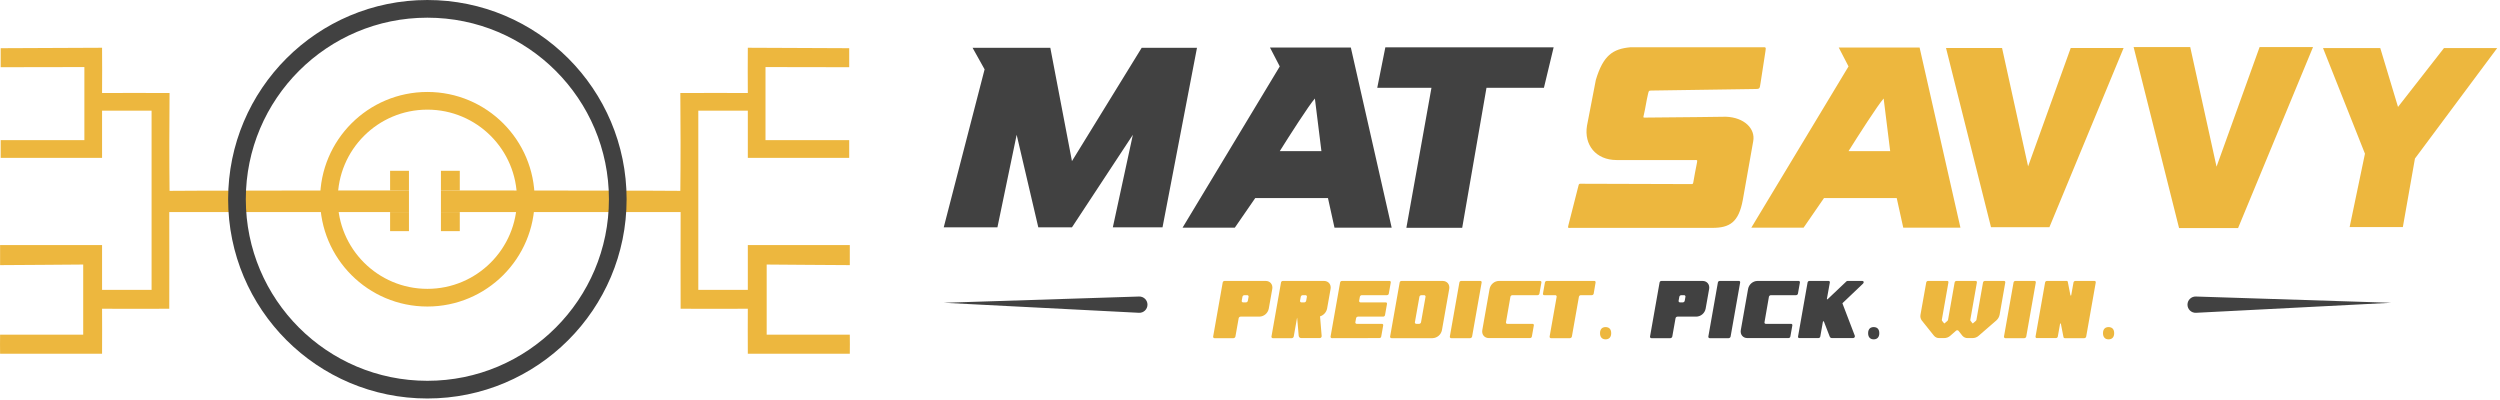
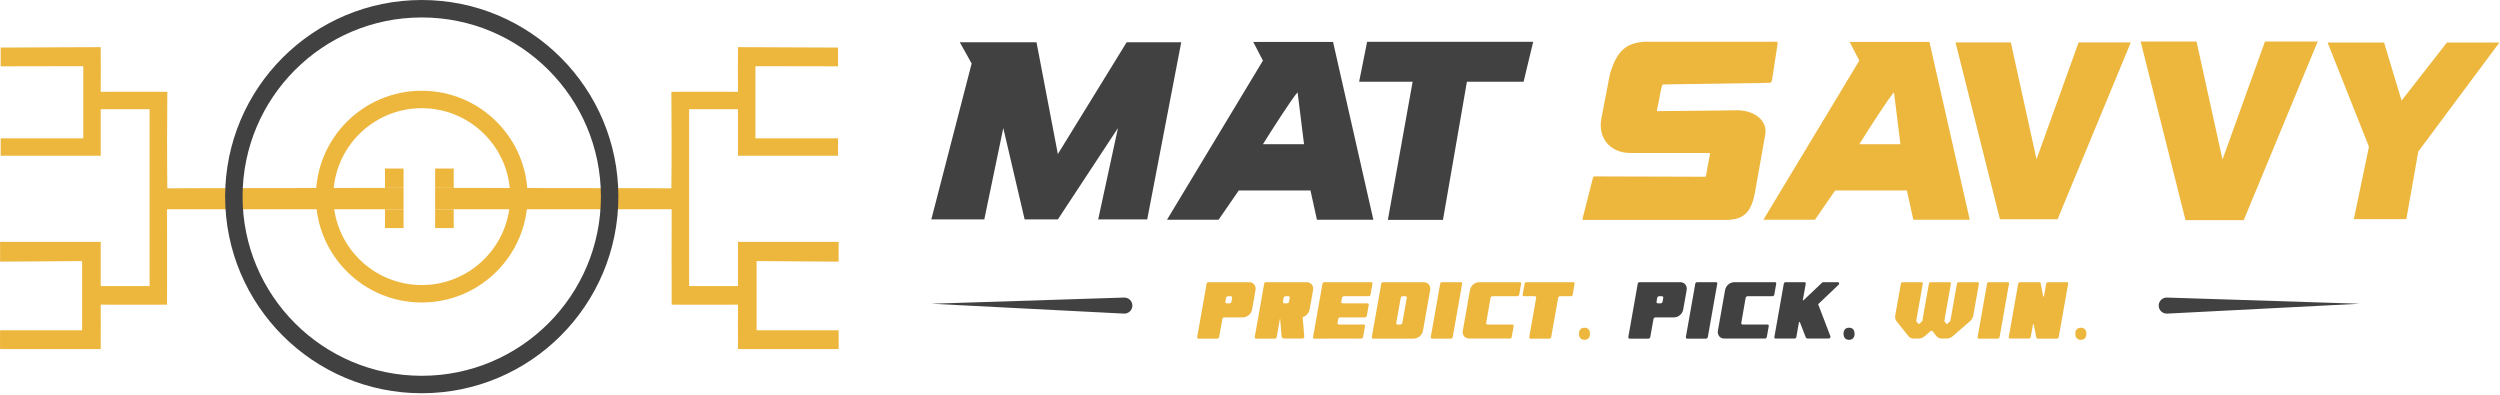
- <svg xmlns="http://www.w3.org/2000/svg" width="750" height="120" viewBox="0 0 750 120" fill="none">
+ <svg xmlns="http://www.w3.org/2000/svg" width="760" height="120" viewBox="0 0 760 120" fill="none">
  <path d="M24.961 100.406L24.961 79.362C18.306 79.377 7.807 79.538 0.026 79.538V73.526H30.62C30.628 77.104 30.62 83.429 30.62 86.966H45.475V33.206H30.62L30.62 47.353H0.203C0.189 46.162 0.203 42.932 0.203 42.048C8.514 42.048 16.97 42.029 25.314 42.048V20.119C21.228 20.129 4.093 20.162 0.203 20.162V14.46C10.283 14.46 20.488 14.325 30.62 14.325C30.631 17.225 30.68 24.887 30.62 27.9C34.442 27.861 45.209 27.9 50.868 27.9C50.78 36.212 50.766 49.092 50.868 57.256C55.539 57.161 98.682 57.184 117.029 57.13C121.145 57.117 121.608 57.102 122.688 57.08V63.623C118.011 63.606 53.786 63.623 50.78 63.623C50.826 74.331 50.78 82.014 50.78 92.625C44.061 92.625 37.341 92.671 30.62 92.625C30.671 96.019 30.62 101.397 30.62 106.121H0.026C-0.032 104.585 0.026 101.997 0.026 100.406C6.923 100.406 18.619 100.376 24.961 100.406Z" fill="#EDB73E" />
  <path d="M122.688 57.08V51.244H117.029V57.13C121.145 57.117 121.608 57.102 122.688 57.08Z" fill="#EDB73E" />
  <path d="M117.029 63.617V69.337L122.688 69.343V63.623L117.029 63.617Z" fill="#EDB73E" />
  <path d="M230.005 100.406L230.005 79.362C236.66 79.377 247.159 79.538 254.94 79.538V73.526H224.346C224.338 77.104 224.346 83.429 224.346 86.966H209.491V33.206H224.346L224.346 47.353H254.763C254.777 46.162 254.763 42.932 254.763 42.048C246.451 42.048 237.996 42.029 229.651 42.048V20.119C233.737 20.129 250.872 20.162 254.763 20.162V14.46C244.683 14.46 234.478 14.325 224.346 14.325C224.335 17.225 224.286 24.887 224.346 27.9C220.524 27.861 209.757 27.9 204.098 27.9C204.186 36.212 204.2 49.092 204.098 57.256C199.427 57.161 156.284 57.184 137.937 57.13C133.821 57.117 133.358 57.102 132.278 57.08V63.623C136.954 63.606 201.18 63.623 204.186 63.623C204.14 74.331 204.186 82.014 204.186 92.625C210.905 92.625 217.625 92.671 224.346 92.625C224.295 96.019 224.346 101.397 224.346 106.121H254.94C254.998 104.585 254.94 101.997 254.94 100.406C248.043 100.406 236.347 100.376 230.005 100.406Z" fill="#EDB73E" />
  <path d="M132.278 57.08V51.244H137.937V57.13C133.821 57.117 133.358 57.102 132.278 57.08Z" fill="#EDB73E" />
  <path d="M137.937 63.617V69.337L132.278 69.343V63.623L137.937 63.617Z" fill="#EDB73E" />
  <circle cx="128.211" cy="59.773" r="29.533" stroke="#EDB73E" stroke-width="5.305" />
  <circle cx="128.211" cy="59.773" r="57.12" stroke="#414141" stroke-width="5.305" />
-   <path d="M291.775 14.345H315.096L321.588 48.334L342.505 14.345H359.095L348.756 68.201H333.85L339.86 40.435L321.588 68.201H311.49L304.998 40.435L299.228 68.201H283.119L295.381 20.808L291.775 14.345Z" fill="#414141" />
-   <path fill-rule="evenodd" clip-rule="evenodd" d="M354.77 68.295L383.929 19.926L380.989 14.251H405.248L417.5 68.295H400.347L398.387 59.411H376.578L370.452 68.295H354.77ZM383.929 45.345C386.707 40.903 392.702 31.525 394.466 29.551L396.426 45.345H383.929Z" fill="#414141" />
-   <path d="M415.602 14.209L413.175 26.345H429.438L421.913 68.337H438.661L445.943 26.345H463.177L466.089 14.209H415.602Z" fill="#414141" />
-   <path d="M528.179 24.823C528.649 21.772 529.313 17.464 529.633 15.39C529.852 13.969 529.754 14.181 528.368 14.181H489.107C483.862 14.664 480.959 16.599 478.748 23.987L476.098 37.717C475.154 43.448 478.748 48.013 485.011 48.013H508.292C509.154 48.013 509.267 47.904 509.1 48.77C508.775 50.463 508.188 53.365 508.014 54.575C507.932 55.151 507.808 55.227 507.487 55.227C503.895 55.227 479.797 55.145 474.67 55.127C473.64 55.123 473.711 55.037 473.459 56.026C472.326 60.473 471.691 62.966 470.558 67.413C470.265 68.565 470.344 68.362 471.526 68.362C487.987 68.362 513.679 68.362 513.679 68.362C518.934 68.362 521.595 66.669 522.833 60.026L525.965 42.375C526.675 38.611 523.288 35.224 517.774 35.02C517.774 35.02 503.212 35.224 493.779 35.276C492.911 35.281 492.939 35.344 493.14 34.499C493.633 32.42 493.909 30.288 494.402 28.21C494.654 27.145 494.64 27.174 495.714 27.159C495.714 27.159 515.46 26.867 525.965 26.712C527.996 26.683 527.87 26.828 528.179 24.823Z" fill="#EDB73E" />
-   <path fill-rule="evenodd" clip-rule="evenodd" d="M525.398 68.295L554.557 19.926L551.617 14.251H575.876L588.128 68.295H570.975L569.015 59.411H547.206L541.08 68.295H525.398ZM554.557 45.345C557.334 40.903 563.33 31.525 565.094 29.551L567.054 45.345H554.557Z" fill="#EDB73E" />
-   <path d="M583.803 14.395H600.616L608.431 49.916L621.219 14.395H637.085L614.825 68.151H597.301L583.803 14.395Z" fill="#EDB73E" />
-   <path d="M640.085 14.122H657.069L664.963 50.004L677.881 14.122H693.908L671.422 68.423H653.72L640.085 14.122Z" fill="#EDB73E" />
-   <path d="M719.405 32.081L714.083 14.422H696.908L709.487 46.111L704.891 68.123H720.856L724.484 47.562L749.158 14.422H733.193L719.405 32.081Z" fill="#EDB73E" />
-   <path d="M283.119 90.836L341.723 88.957C343.102 88.913 344.244 90.019 344.244 91.399C344.244 92.797 343.073 93.91 341.676 93.838L283.119 90.836Z" fill="#414141" />
-   <path d="M379.711 84.28C381.036 84.28 381.901 85.335 381.685 86.66L380.63 92.608C380.36 93.96 379.197 94.961 377.818 94.988H372.166C371.869 95.015 371.653 95.204 371.599 95.475L370.625 100.964C370.571 101.234 370.328 101.423 370.057 101.45H364.352C364.217 101.45 364.109 101.396 364.027 101.288C363.946 101.207 363.919 101.072 363.946 100.964L366.813 84.74C366.867 84.469 367.083 84.28 367.38 84.28H379.711ZM374.573 89.039C374.6 88.931 374.573 88.796 374.492 88.715C374.411 88.606 374.303 88.552 374.194 88.552H373.302C373.005 88.579 372.788 88.769 372.734 89.039L372.518 90.229C372.491 90.337 372.518 90.472 372.599 90.553C372.68 90.662 372.788 90.716 372.924 90.716H373.816C374.086 90.689 374.303 90.499 374.357 90.229L374.573 89.039ZM397.204 84.28C398.529 84.28 399.394 85.335 399.178 86.66L398.123 92.608C397.88 93.717 397.069 94.582 396.014 94.907L396.501 100.828C396.501 101.153 396.258 101.423 395.933 101.423H390.39C389.984 101.45 389.633 101.126 389.606 100.72L389.146 95.312C389.119 95.366 389.092 95.421 389.092 95.475L388.119 100.964C388.065 101.234 387.821 101.423 387.551 101.45H381.845C381.71 101.45 381.602 101.396 381.521 101.288C381.44 101.207 381.413 101.072 381.44 100.964L384.306 84.74C384.36 84.469 384.577 84.28 384.874 84.28H397.204ZM392.067 89.039C392.094 88.931 392.067 88.796 391.985 88.715C391.904 88.606 391.796 88.552 391.688 88.552H390.796C390.498 88.579 390.282 88.769 390.228 89.039L390.012 90.229C389.984 90.337 390.012 90.472 390.093 90.553C390.174 90.662 390.282 90.716 390.417 90.716H391.309C391.58 90.689 391.796 90.499 391.85 90.229L392.067 89.039ZM416.828 84.28C416.963 84.253 417.071 84.307 417.153 84.415C417.234 84.496 417.261 84.632 417.234 84.74L416.639 88.093C416.585 88.363 416.368 88.552 416.071 88.552H408.527C408.229 88.579 408.013 88.769 407.959 89.039L407.743 90.229C407.716 90.337 407.743 90.472 407.824 90.553C407.905 90.662 408.013 90.716 408.148 90.716H415.692C415.828 90.689 415.936 90.743 416.017 90.851C416.098 90.932 416.125 91.067 416.098 91.175L415.503 94.528C415.449 94.799 415.233 94.988 414.935 94.988H407.391C407.094 95.015 406.877 95.204 406.823 95.475L406.607 96.664C406.58 96.772 406.607 96.908 406.688 96.989C406.769 97.097 406.877 97.151 407.013 97.151H414.557C414.692 97.151 414.8 97.178 414.881 97.286C414.962 97.367 414.989 97.503 414.962 97.611L414.367 100.964C414.313 101.234 414.097 101.423 413.827 101.423L399.577 101.45C399.441 101.45 399.333 101.396 399.252 101.288C399.171 101.207 399.144 101.072 399.171 100.964L402.037 84.74C402.091 84.469 402.308 84.28 402.605 84.28H416.828ZM432.799 84.28C434.123 84.28 434.989 85.335 434.772 86.66L432.582 99.044C432.312 100.396 431.149 101.396 429.77 101.45H417.44C417.305 101.45 417.197 101.396 417.115 101.288C417.034 101.207 417.007 101.072 417.034 100.964L419.901 84.74C419.955 84.469 420.171 84.28 420.468 84.28H432.799ZM427.661 89.039C427.688 88.931 427.661 88.796 427.58 88.715C427.499 88.606 427.391 88.552 427.282 88.552H426.39C426.093 88.579 425.876 88.769 425.822 89.039L424.47 96.664C424.443 96.772 424.47 96.908 424.551 96.989C424.633 97.097 424.741 97.151 424.876 97.151H425.768C426.039 97.124 426.255 96.935 426.309 96.664L427.661 89.039ZM444.09 84.28C444.225 84.253 444.333 84.307 444.414 84.415C444.495 84.496 444.522 84.632 444.495 84.74L441.629 100.964C441.575 101.234 441.332 101.423 441.061 101.45H435.356C435.221 101.45 435.113 101.396 435.031 101.288C434.95 101.207 434.923 101.072 434.95 100.964L437.817 84.74C437.871 84.469 438.087 84.28 438.384 84.28H444.09ZM462.019 84.28C462.128 84.253 462.263 84.307 462.344 84.415C462.398 84.496 462.452 84.632 462.425 84.74L461.83 88.093C461.776 88.363 461.533 88.552 461.262 88.552H453.691C453.421 88.579 453.177 88.769 453.123 89.039L451.798 96.664C451.771 96.772 451.798 96.908 451.852 96.989C451.933 97.097 452.069 97.151 452.177 97.151H459.748C459.883 97.151 459.991 97.178 460.072 97.286C460.154 97.367 460.181 97.503 460.154 97.611L459.559 100.964C459.505 101.234 459.261 101.423 458.991 101.423H446.661C445.336 101.423 444.47 100.369 444.687 99.044L446.877 86.66C447.147 85.308 448.31 84.307 449.689 84.28H462.019ZM478.297 84.28C478.406 84.253 478.541 84.307 478.595 84.415C478.676 84.496 478.703 84.632 478.676 84.74L478.108 88.093C478.054 88.363 477.811 88.552 477.54 88.552H474.214C473.944 88.579 473.728 88.769 473.674 89.039L471.564 100.964C471.51 101.234 471.267 101.423 470.997 101.45H465.291C465.156 101.45 465.048 101.396 464.967 101.288C464.886 101.207 464.859 101.072 464.886 100.964L466.995 89.039C467.022 88.931 466.995 88.796 466.914 88.715C466.832 88.606 466.724 88.552 466.589 88.552H463.29C463.155 88.552 463.047 88.525 462.966 88.417C462.885 88.336 462.858 88.201 462.885 88.093L463.48 84.74C463.534 84.469 463.777 84.28 464.047 84.28H478.297ZM480.005 99.958C480.005 99.623 480.049 99.342 480.137 99.113C480.225 98.875 480.344 98.686 480.494 98.545C480.643 98.395 480.819 98.29 481.022 98.228C481.224 98.158 481.444 98.123 481.682 98.123C481.911 98.123 482.126 98.158 482.329 98.228C482.54 98.29 482.721 98.395 482.87 98.545C483.02 98.686 483.139 98.875 483.227 99.113C483.315 99.342 483.359 99.623 483.359 99.958C483.359 100.283 483.315 100.565 483.227 100.803C483.139 101.032 483.02 101.221 482.87 101.371C482.721 101.52 482.54 101.63 482.329 101.701C482.126 101.771 481.911 101.806 481.682 101.806C481.444 101.806 481.224 101.771 481.022 101.701C480.819 101.63 480.643 101.52 480.494 101.371C480.344 101.221 480.225 101.032 480.137 100.803C480.049 100.565 480.005 100.283 480.005 99.958ZM601.18 84.28C601.316 84.253 601.424 84.307 601.505 84.415C601.586 84.496 601.613 84.632 601.586 84.74L599.882 94.447C599.747 95.096 599.396 95.691 598.909 96.124L593.609 100.72C593.122 101.18 592.446 101.423 591.77 101.423H590.31C589.688 101.45 589.121 101.18 588.715 100.72L587.525 99.206C587.417 99.125 587.309 99.071 587.174 99.071C587.038 99.071 586.93 99.125 586.822 99.206L585.092 100.72C584.578 101.18 583.929 101.423 583.253 101.423H581.766C581.171 101.45 580.576 101.18 580.197 100.72L576.52 96.124C576.168 95.637 576.033 95.042 576.141 94.447L577.872 84.74C577.926 84.469 578.142 84.28 578.413 84.28H584.145C584.253 84.253 584.389 84.307 584.47 84.415C584.524 84.496 584.551 84.632 584.524 84.74L582.55 95.934C582.55 96.042 582.577 96.178 582.631 96.259L583.226 96.989C583.226 97.016 583.28 97.016 583.307 97.016C583.334 97.016 583.361 97.016 583.388 96.989L584.226 96.259C584.307 96.178 584.389 96.069 584.416 95.934L586.389 84.74C586.444 84.469 586.66 84.28 586.957 84.28H592.663C592.798 84.253 592.906 84.307 592.987 84.415C593.068 84.496 593.095 84.632 593.068 84.74L591.094 95.934C591.067 96.042 591.094 96.178 591.176 96.259L591.743 96.989C591.77 97.016 591.797 97.016 591.825 97.016C591.852 97.016 591.879 97.016 591.906 96.989L592.744 96.259C592.852 96.178 592.906 96.069 592.933 95.934L594.907 84.74C594.961 84.469 595.204 84.28 595.475 84.28H601.18ZM610.336 84.28C610.472 84.253 610.58 84.307 610.661 84.415C610.742 84.496 610.769 84.632 610.742 84.74L607.876 100.964C607.822 101.234 607.578 101.423 607.308 101.45H601.603C601.467 101.45 601.359 101.396 601.278 101.288C601.197 101.207 601.17 101.072 601.197 100.964L604.063 84.74C604.117 84.469 604.334 84.28 604.631 84.28H610.336ZM628.32 84.28C628.455 84.253 628.563 84.307 628.645 84.415C628.726 84.496 628.753 84.632 628.726 84.74L625.859 100.964C625.805 101.234 625.589 101.423 625.292 101.45H619.451C619.262 101.45 619.072 101.315 619.045 101.126L618.261 97.124C618.234 96.989 618.045 97.016 618.018 97.151L617.342 100.964C617.288 101.234 617.044 101.423 616.774 101.423H611.069C610.933 101.45 610.825 101.396 610.744 101.288C610.663 101.207 610.636 101.072 610.663 100.964L613.529 84.74C613.583 84.469 613.8 84.28 614.097 84.28H619.965C620.154 84.253 620.316 84.388 620.343 84.578L621.128 88.579C621.155 88.715 621.344 88.688 621.371 88.552L622.047 84.74C622.101 84.469 622.344 84.28 622.615 84.28H628.32ZM630.897 99.958C630.897 99.623 630.941 99.342 631.029 99.113C631.117 98.875 631.236 98.686 631.386 98.545C631.535 98.395 631.711 98.29 631.914 98.228C632.116 98.158 632.336 98.123 632.574 98.123C632.803 98.123 633.019 98.158 633.221 98.228C633.432 98.29 633.613 98.395 633.762 98.545C633.912 98.686 634.031 98.875 634.119 99.113C634.207 99.342 634.251 99.623 634.251 99.958C634.251 100.283 634.207 100.565 634.119 100.803C634.031 101.032 633.912 101.221 633.762 101.371C633.613 101.52 633.432 101.63 633.221 101.701C633.019 101.771 632.803 101.806 632.574 101.806C632.336 101.806 632.116 101.771 631.914 101.701C631.711 101.63 631.535 101.52 631.386 101.371C631.236 101.221 631.117 101.032 631.029 100.803C630.941 100.565 630.897 100.283 630.897 99.958Z" fill="#EDB73E" />
-   <path d="M510.773 84.28C512.098 84.28 512.963 85.335 512.747 86.66L511.692 92.608C511.422 93.96 510.259 94.961 508.88 94.988H503.229C502.931 95.015 502.715 95.204 502.661 95.475L501.687 100.964C501.633 101.234 501.39 101.423 501.119 101.45H495.414C495.279 101.45 495.171 101.396 495.09 101.288C495.008 101.207 494.981 101.072 495.008 100.964L497.875 84.74C497.929 84.469 498.145 84.28 498.443 84.28H510.773ZM505.635 89.039C505.662 88.931 505.635 88.796 505.554 88.715C505.473 88.606 505.365 88.552 505.257 88.552H504.364C504.067 88.579 503.85 88.769 503.796 89.039L503.58 90.229C503.553 90.337 503.58 90.472 503.661 90.553C503.742 90.662 503.85 90.716 503.986 90.716H504.878C505.148 90.689 505.365 90.499 505.419 90.229L505.635 89.039ZM521.641 84.28C521.777 84.253 521.885 84.307 521.966 84.415C522.047 84.496 522.074 84.632 522.047 84.74L519.181 100.964C519.127 101.234 518.883 101.423 518.613 101.45H512.908C512.772 101.45 512.664 101.396 512.583 101.288C512.502 101.207 512.475 101.072 512.502 100.964L515.368 84.74C515.422 84.469 515.639 84.28 515.936 84.28H521.641ZM539.571 84.28C539.679 84.253 539.814 84.307 539.895 84.415C539.95 84.496 540.004 84.632 539.977 84.74L539.382 88.093C539.328 88.363 539.084 88.552 538.814 88.552H531.243C530.972 88.579 530.729 88.769 530.675 89.039L529.35 96.664C529.323 96.772 529.35 96.908 529.404 96.989C529.485 97.097 529.62 97.151 529.728 97.151H537.3C537.435 97.151 537.543 97.178 537.624 97.286C537.705 97.367 537.732 97.503 537.705 97.611L537.11 100.964C537.056 101.234 536.813 101.423 536.543 101.423H524.212C522.887 101.423 522.022 100.369 522.238 99.044L524.429 86.66C524.699 85.308 525.862 84.307 527.241 84.28H539.571ZM558.932 85.064L552.793 90.905C552.739 90.932 552.739 90.986 552.739 91.04L556.444 100.72C556.498 100.883 556.471 101.072 556.363 101.207C556.255 101.342 556.092 101.423 555.903 101.423H549.63C549.305 101.45 549.008 101.261 548.9 100.937L547.115 96.313L546.872 96.529L546.088 100.964C546.034 101.234 545.79 101.423 545.52 101.423H539.814C539.679 101.45 539.571 101.396 539.49 101.288C539.409 101.207 539.382 101.072 539.409 100.964L542.275 84.74C542.329 84.469 542.545 84.28 542.843 84.28H548.548C548.683 84.253 548.792 84.307 548.873 84.415C548.954 84.496 548.981 84.632 548.954 84.74L548.062 89.688C548.062 89.823 548.17 89.85 548.278 89.769L553.902 84.442C553.983 84.334 554.118 84.28 554.281 84.28H558.715C559.121 84.28 559.256 84.74 558.932 85.064ZM560.435 99.958C560.435 99.623 560.479 99.342 560.567 99.113C560.655 98.875 560.774 98.686 560.924 98.545C561.073 98.395 561.249 98.29 561.452 98.228C561.654 98.158 561.874 98.123 562.112 98.123C562.341 98.123 562.556 98.158 562.759 98.228C562.97 98.29 563.151 98.395 563.3 98.545C563.45 98.686 563.569 98.875 563.657 99.113C563.745 99.342 563.789 99.623 563.789 99.958C563.789 100.283 563.745 100.565 563.657 100.803C563.569 101.032 563.45 101.221 563.3 101.371C563.151 101.52 562.97 101.63 562.759 101.701C562.556 101.771 562.341 101.806 562.112 101.806C561.874 101.806 561.654 101.771 561.452 101.701C561.249 101.63 561.073 101.52 560.924 101.371C560.774 101.221 560.655 101.032 560.567 100.803C560.479 100.565 560.435 100.283 560.435 99.958Z" fill="#414141" />
-   <path d="M717.369 90.836L658.766 88.957C657.386 88.913 656.244 90.019 656.244 91.399C656.244 92.797 657.416 93.91 658.812 93.838L717.369 90.836Z" fill="#414141" />
+   <path d="M291.775 12.845H315.096L321.588 46.834L342.505 12.845H359.095L348.756 66.701H333.85L339.86 38.935L321.588 66.701H311.49L304.998 38.935L299.228 66.701H283.119L295.381 19.308L291.775 12.845Z" fill="#414141" />
+   <path fill-rule="evenodd" clip-rule="evenodd" d="M354.77 66.795L383.93 18.426L380.989 12.751H405.248L417.5 66.795H400.347L398.387 57.911H376.578L370.452 66.795H354.77ZM383.93 43.845C386.707 39.403 392.702 30.025 394.466 28.051L396.427 43.845H383.93Z" fill="#414141" />
+   <path d="M415.602 12.709L413.175 24.845H429.438L421.913 66.837H438.661L445.943 24.845H463.177L466.089 12.709H415.602Z" fill="#414141" />
+   <path d="M538.854 23.323C539.324 20.272 539.988 15.964 540.308 13.89C540.527 12.469 540.43 12.681 539.043 12.681H499.782C494.537 13.164 491.634 15.099 489.423 22.487L486.773 36.217C485.829 41.948 489.423 46.513 495.686 46.513H518.967C519.829 46.513 519.942 46.404 519.775 47.27C519.451 48.963 518.863 51.865 518.689 53.075C518.607 53.651 518.483 53.727 518.162 53.727C514.57 53.727 490.472 53.645 485.345 53.627C484.315 53.623 484.386 53.537 484.134 54.526C483.001 58.973 482.366 61.466 481.233 65.913C480.94 67.065 481.02 66.862 482.201 66.862C498.663 66.862 524.354 66.862 524.354 66.862C529.61 66.862 532.27 65.169 533.508 58.526L536.64 40.875C537.35 37.111 533.963 33.724 528.449 33.52C528.449 33.52 513.887 33.724 504.454 33.776C503.586 33.781 503.614 33.844 503.815 32.999C504.308 30.921 504.584 28.788 505.077 26.71C505.329 25.645 505.315 25.674 506.389 25.659C506.389 25.659 526.135 25.367 536.64 25.212C538.671 25.183 538.545 25.328 538.854 23.323Z" fill="#EDB73E" />
+   <path fill-rule="evenodd" clip-rule="evenodd" d="M536.073 66.795L565.232 18.426L562.292 12.751H586.551L598.803 66.795H581.65L579.69 57.911H557.881L551.755 66.795H536.073ZM565.232 43.845C568.01 39.403 574.005 30.025 575.769 28.051L577.73 43.845H565.232Z" fill="#EDB73E" />
+   <path d="M594.478 12.895H611.292L619.106 48.416L631.894 12.895H647.76L625.5 66.651H607.976L594.478 12.895Z" fill="#EDB73E" />
+   <path d="M650.76 12.622H667.745L675.639 48.504L688.556 12.622H704.583L682.097 66.923H664.396L650.76 12.622Z" fill="#EDB73E" />
+   <path d="M730.08 30.581L724.758 12.922H707.583L720.162 44.611L715.566 66.623H731.531L735.159 46.062L759.833 12.922H743.868L730.08 30.581Z" fill="#EDB73E" />
+   <path d="M283.119 92.336L341.723 90.457C343.102 90.413 344.244 91.519 344.244 92.899C344.244 94.297 343.073 95.41 341.676 95.338L283.119 92.336Z" fill="#414141" />
+   <path d="M379.711 85.78C381.035 85.78 381.901 86.835 381.684 88.16L380.63 94.108C380.359 95.46 379.197 96.461 377.818 96.488H372.166C371.869 96.515 371.653 96.704 371.599 96.975L370.625 102.464C370.571 102.734 370.328 102.923 370.057 102.95H364.352C364.217 102.95 364.109 102.896 364.027 102.788C363.946 102.707 363.919 102.572 363.946 102.464L366.813 86.24C366.867 85.969 367.083 85.78 367.38 85.78H379.711ZM374.573 90.539C374.6 90.431 374.573 90.296 374.492 90.215C374.411 90.106 374.303 90.052 374.194 90.052H373.302C373.005 90.079 372.788 90.269 372.734 90.539L372.518 91.729C372.491 91.837 372.518 91.972 372.599 92.053C372.68 92.162 372.788 92.216 372.924 92.216H373.816C374.086 92.189 374.303 91.999 374.357 91.729L374.573 90.539ZM397.204 85.78C398.529 85.78 399.394 86.835 399.178 88.16L398.123 94.108C397.88 95.217 397.069 96.082 396.014 96.407L396.501 102.328C396.501 102.653 396.258 102.923 395.933 102.923H390.39C389.984 102.95 389.633 102.626 389.606 102.22L389.146 96.812C389.119 96.866 389.092 96.921 389.092 96.975L388.119 102.464C388.065 102.734 387.821 102.923 387.551 102.95H381.845C381.71 102.95 381.602 102.896 381.521 102.788C381.44 102.707 381.413 102.572 381.44 102.464L384.306 86.24C384.36 85.969 384.576 85.78 384.874 85.78H397.204ZM392.066 90.539C392.094 90.431 392.066 90.296 391.985 90.215C391.904 90.106 391.796 90.052 391.688 90.052H390.796C390.498 90.079 390.282 90.269 390.228 90.539L390.011 91.729C389.984 91.837 390.011 91.972 390.093 92.053C390.174 92.162 390.282 92.216 390.417 92.216H391.309C391.58 92.189 391.796 91.999 391.85 91.729L392.066 90.539ZM416.828 85.78C416.963 85.753 417.071 85.807 417.153 85.915C417.234 85.996 417.261 86.132 417.234 86.24L416.639 89.593C416.585 89.863 416.368 90.052 416.071 90.052H408.527C408.229 90.079 408.013 90.269 407.959 90.539L407.743 91.729C407.716 91.837 407.743 91.972 407.824 92.053C407.905 92.162 408.013 92.216 408.148 92.216H415.692C415.828 92.189 415.936 92.243 416.017 92.351C416.098 92.432 416.125 92.567 416.098 92.675L415.503 96.028C415.449 96.299 415.233 96.488 414.935 96.488H407.391C407.094 96.515 406.877 96.704 406.823 96.975L406.607 98.164C406.58 98.272 406.607 98.408 406.688 98.489C406.769 98.597 406.877 98.651 407.013 98.651H414.557C414.692 98.651 414.8 98.678 414.881 98.786C414.962 98.867 414.989 99.003 414.962 99.111L414.367 102.464C414.313 102.734 414.097 102.923 413.827 102.923L399.577 102.95C399.441 102.95 399.333 102.896 399.252 102.788C399.171 102.707 399.144 102.572 399.171 102.464L402.037 86.24C402.091 85.969 402.308 85.78 402.605 85.78H416.828ZM432.798 85.78C434.123 85.78 434.989 86.835 434.772 88.16L432.582 100.544C432.312 101.896 431.149 102.896 429.77 102.95H417.44C417.305 102.95 417.196 102.896 417.115 102.788C417.034 102.707 417.007 102.572 417.034 102.464L419.9 86.24C419.955 85.969 420.171 85.78 420.468 85.78H432.798ZM427.661 90.539C427.688 90.431 427.661 90.296 427.58 90.215C427.499 90.106 427.391 90.052 427.282 90.052H426.39C426.093 90.079 425.876 90.269 425.822 90.539L424.47 98.164C424.443 98.272 424.47 98.408 424.551 98.489C424.632 98.597 424.741 98.651 424.876 98.651H425.768C426.039 98.624 426.255 98.435 426.309 98.164L427.661 90.539ZM444.09 85.78C444.225 85.753 444.333 85.807 444.414 85.915C444.495 85.996 444.522 86.132 444.495 86.24L441.629 102.464C441.575 102.734 441.332 102.923 441.061 102.95H435.356C435.221 102.95 435.113 102.896 435.031 102.788C434.95 102.707 434.923 102.572 434.95 102.464L437.816 86.24C437.871 85.969 438.087 85.78 438.384 85.78H444.09ZM462.019 85.78C462.127 85.753 462.263 85.807 462.344 85.915C462.398 85.996 462.452 86.132 462.425 86.24L461.83 89.593C461.776 89.863 461.533 90.052 461.262 90.052H453.691C453.421 90.079 453.177 90.269 453.123 90.539L451.798 98.164C451.771 98.272 451.798 98.408 451.852 98.489C451.933 98.597 452.069 98.651 452.177 98.651H459.748C459.883 98.651 459.991 98.678 460.072 98.786C460.154 98.867 460.181 99.003 460.154 99.111L459.559 102.464C459.505 102.734 459.261 102.923 458.991 102.923H446.661C445.336 102.923 444.47 101.869 444.687 100.544L446.877 88.16C447.147 86.808 448.31 85.807 449.689 85.78H462.019ZM478.297 85.78C478.405 85.753 478.541 85.807 478.595 85.915C478.676 85.996 478.703 86.132 478.676 86.24L478.108 89.593C478.054 89.863 477.811 90.052 477.54 90.052H474.214C473.944 90.079 473.728 90.269 473.673 90.539L471.564 102.464C471.51 102.734 471.267 102.923 470.997 102.95H465.291C465.156 102.95 465.048 102.896 464.967 102.788C464.886 102.707 464.858 102.572 464.886 102.464L466.995 90.539C467.022 90.431 466.995 90.296 466.914 90.215C466.832 90.106 466.724 90.052 466.589 90.052H463.29C463.155 90.052 463.047 90.025 462.966 89.917C462.885 89.836 462.858 89.701 462.885 89.593L463.479 86.24C463.534 85.969 463.777 85.78 464.047 85.78H478.297ZM480.005 101.458C480.005 101.123 480.049 100.842 480.137 100.613C480.225 100.375 480.344 100.186 480.494 100.045C480.643 99.895 480.819 99.79 481.022 99.728C481.224 99.658 481.444 99.623 481.682 99.623C481.911 99.623 482.126 99.658 482.329 99.728C482.54 99.79 482.721 99.895 482.87 100.045C483.02 100.186 483.139 100.375 483.227 100.613C483.315 100.842 483.359 101.123 483.359 101.458C483.359 101.783 483.315 102.065 483.227 102.303C483.139 102.532 483.02 102.721 482.87 102.871C482.721 103.02 482.54 103.13 482.329 103.201C482.126 103.271 481.911 103.306 481.682 103.306C481.444 103.306 481.224 103.271 481.022 103.201C480.819 103.13 480.643 103.02 480.494 102.871C480.344 102.721 480.225 102.532 480.137 102.303C480.049 102.065 480.005 101.783 480.005 101.458ZM601.18 85.78C601.315 85.753 601.424 85.807 601.505 85.915C601.586 85.996 601.613 86.132 601.586 86.24L599.882 95.947C599.747 96.596 599.396 97.191 598.909 97.624L593.609 102.22C593.122 102.68 592.446 102.923 591.77 102.923H590.31C589.688 102.95 589.12 102.68 588.715 102.22L587.525 100.706C587.417 100.625 587.309 100.571 587.174 100.571C587.038 100.571 586.93 100.625 586.822 100.706L585.092 102.22C584.578 102.68 583.929 102.923 583.253 102.923H581.766C581.171 102.95 580.576 102.68 580.197 102.22L576.52 97.624C576.168 97.137 576.033 96.542 576.141 95.947L577.872 86.24C577.926 85.969 578.142 85.78 578.413 85.78H584.145C584.253 85.753 584.388 85.807 584.47 85.915C584.524 85.996 584.551 86.132 584.524 86.24L582.55 97.434C582.55 97.542 582.577 97.678 582.631 97.759L583.226 98.489C583.226 98.516 583.28 98.516 583.307 98.516C583.334 98.516 583.361 98.516 583.388 98.489L584.226 97.759C584.307 97.678 584.388 97.569 584.416 97.434L586.389 86.24C586.444 85.969 586.66 85.78 586.957 85.78H592.663C592.798 85.753 592.906 85.807 592.987 85.915C593.068 85.996 593.095 86.132 593.068 86.24L591.094 97.434C591.067 97.542 591.094 97.678 591.175 97.759L591.743 98.489C591.77 98.516 591.797 98.516 591.824 98.516C591.851 98.516 591.879 98.516 591.906 98.489L592.744 97.759C592.852 97.678 592.906 97.569 592.933 97.434L594.907 86.24C594.961 85.969 595.204 85.78 595.475 85.78H601.18ZM610.336 85.78C610.472 85.753 610.58 85.807 610.661 85.915C610.742 85.996 610.769 86.132 610.742 86.24L607.876 102.464C607.822 102.734 607.578 102.923 607.308 102.95H601.603C601.467 102.95 601.359 102.896 601.278 102.788C601.197 102.707 601.17 102.572 601.197 102.464L604.063 86.24C604.117 85.969 604.334 85.78 604.631 85.78H610.336ZM628.32 85.78C628.455 85.753 628.563 85.807 628.645 85.915C628.726 85.996 628.753 86.132 628.726 86.24L625.859 102.464C625.805 102.734 625.589 102.923 625.292 102.95H619.451C619.262 102.95 619.072 102.815 619.045 102.626L618.261 98.624C618.234 98.489 618.045 98.516 618.018 98.651L617.342 102.464C617.288 102.734 617.044 102.923 616.774 102.923H611.069C610.933 102.95 610.825 102.896 610.744 102.788C610.663 102.707 610.636 102.572 610.663 102.464L613.529 86.24C613.583 85.969 613.8 85.78 614.097 85.78H619.965C620.154 85.753 620.316 85.888 620.343 86.078L621.127 90.079C621.154 90.215 621.344 90.188 621.371 90.052L622.047 86.24C622.101 85.969 622.344 85.78 622.615 85.78H628.32ZM630.897 101.458C630.897 101.123 630.941 100.842 631.029 100.613C631.117 100.375 631.236 100.186 631.386 100.045C631.535 99.895 631.711 99.79 631.914 99.728C632.116 99.658 632.336 99.623 632.574 99.623C632.803 99.623 633.018 99.658 633.221 99.728C633.432 99.79 633.613 99.895 633.762 100.045C633.912 100.186 634.031 100.375 634.119 100.613C634.207 100.842 634.251 101.123 634.251 101.458C634.251 101.783 634.207 102.065 634.119 102.303C634.031 102.532 633.912 102.721 633.762 102.871C633.613 103.02 633.432 103.13 633.221 103.201C633.018 103.271 632.803 103.306 632.574 103.306C632.336 103.306 632.116 103.271 631.914 103.201C631.711 103.13 631.535 103.02 631.386 102.871C631.236 102.721 631.117 102.532 631.029 102.303C630.941 102.065 630.897 101.783 630.897 101.458Z" fill="#EDB73E" />
+   <path d="M510.773 85.78C512.098 85.78 512.963 86.835 512.747 88.16L511.692 94.108C511.422 95.46 510.259 96.461 508.88 96.488H503.229C502.931 96.515 502.715 96.704 502.661 96.975L501.687 102.464C501.633 102.734 501.39 102.923 501.119 102.95H495.414C495.279 102.95 495.171 102.896 495.089 102.788C495.008 102.707 494.981 102.572 495.008 102.464L497.875 86.24C497.929 85.969 498.145 85.78 498.442 85.78H510.773ZM505.635 90.539C505.662 90.431 505.635 90.296 505.554 90.215C505.473 90.106 505.365 90.052 505.256 90.052H504.364C504.067 90.079 503.85 90.269 503.796 90.539L503.58 91.729C503.553 91.837 503.58 91.972 503.661 92.053C503.742 92.162 503.85 92.216 503.986 92.216H504.878C505.148 92.189 505.365 91.999 505.419 91.729L505.635 90.539ZM521.641 85.78C521.777 85.753 521.885 85.807 521.966 85.915C522.047 85.996 522.074 86.132 522.047 86.24L519.181 102.464C519.127 102.734 518.883 102.923 518.613 102.95H512.908C512.772 102.95 512.664 102.896 512.583 102.788C512.502 102.707 512.475 102.572 512.502 102.464L515.368 86.24C515.422 85.969 515.639 85.78 515.936 85.78H521.641ZM539.571 85.78C539.679 85.753 539.814 85.807 539.895 85.915C539.949 85.996 540.004 86.132 539.977 86.24L539.382 89.593C539.328 89.863 539.084 90.052 538.814 90.052H531.243C530.972 90.079 530.729 90.269 530.675 90.539L529.35 98.164C529.323 98.272 529.35 98.408 529.404 98.489C529.485 98.597 529.62 98.651 529.728 98.651H537.3C537.435 98.651 537.543 98.678 537.624 98.786C537.705 98.867 537.732 99.003 537.705 99.111L537.11 102.464C537.056 102.734 536.813 102.923 536.542 102.923H524.212C522.887 102.923 522.022 101.869 522.238 100.544L524.429 88.16C524.699 86.808 525.862 85.807 527.241 85.78H539.571ZM558.931 86.564L552.793 92.405C552.739 92.432 552.739 92.486 552.739 92.54L556.444 102.22C556.498 102.383 556.471 102.572 556.363 102.707C556.255 102.842 556.092 102.923 555.903 102.923H549.63C549.305 102.95 549.008 102.761 548.9 102.437L547.115 97.813L546.872 98.029L546.088 102.464C546.033 102.734 545.79 102.923 545.52 102.923H539.814C539.679 102.95 539.571 102.896 539.49 102.788C539.409 102.707 539.382 102.572 539.409 102.464L542.275 86.24C542.329 85.969 542.545 85.78 542.843 85.78H548.548C548.683 85.753 548.792 85.807 548.873 85.915C548.954 85.996 548.981 86.132 548.954 86.24L548.061 91.188C548.061 91.323 548.17 91.35 548.278 91.269L553.902 85.942C553.983 85.834 554.118 85.78 554.281 85.78H558.715C559.121 85.78 559.256 86.24 558.931 86.564ZM560.435 101.458C560.435 101.123 560.479 100.842 560.567 100.613C560.655 100.375 560.774 100.186 560.924 100.045C561.073 99.895 561.249 99.79 561.452 99.728C561.654 99.658 561.874 99.623 562.112 99.623C562.341 99.623 562.556 99.658 562.759 99.728C562.97 99.79 563.15 99.895 563.3 100.045C563.45 100.186 563.569 100.375 563.657 100.613C563.745 100.842 563.789 101.123 563.789 101.458C563.789 101.783 563.745 102.065 563.657 102.303C563.569 102.532 563.45 102.721 563.3 102.871C563.15 103.02 562.97 103.13 562.759 103.201C562.556 103.271 562.341 103.306 562.112 103.306C561.874 103.306 561.654 103.271 561.452 103.201C561.249 103.13 561.073 103.02 560.924 102.871C560.774 102.721 560.655 102.532 560.567 102.303C560.479 102.065 560.435 101.783 560.435 101.458Z" fill="#414141" />
+   <path d="M717.369 92.336L658.766 90.457C657.386 90.413 656.244 91.519 656.244 92.899C656.244 94.297 657.416 95.41 658.812 95.338L717.369 92.336Z" fill="#414141" />
</svg>
